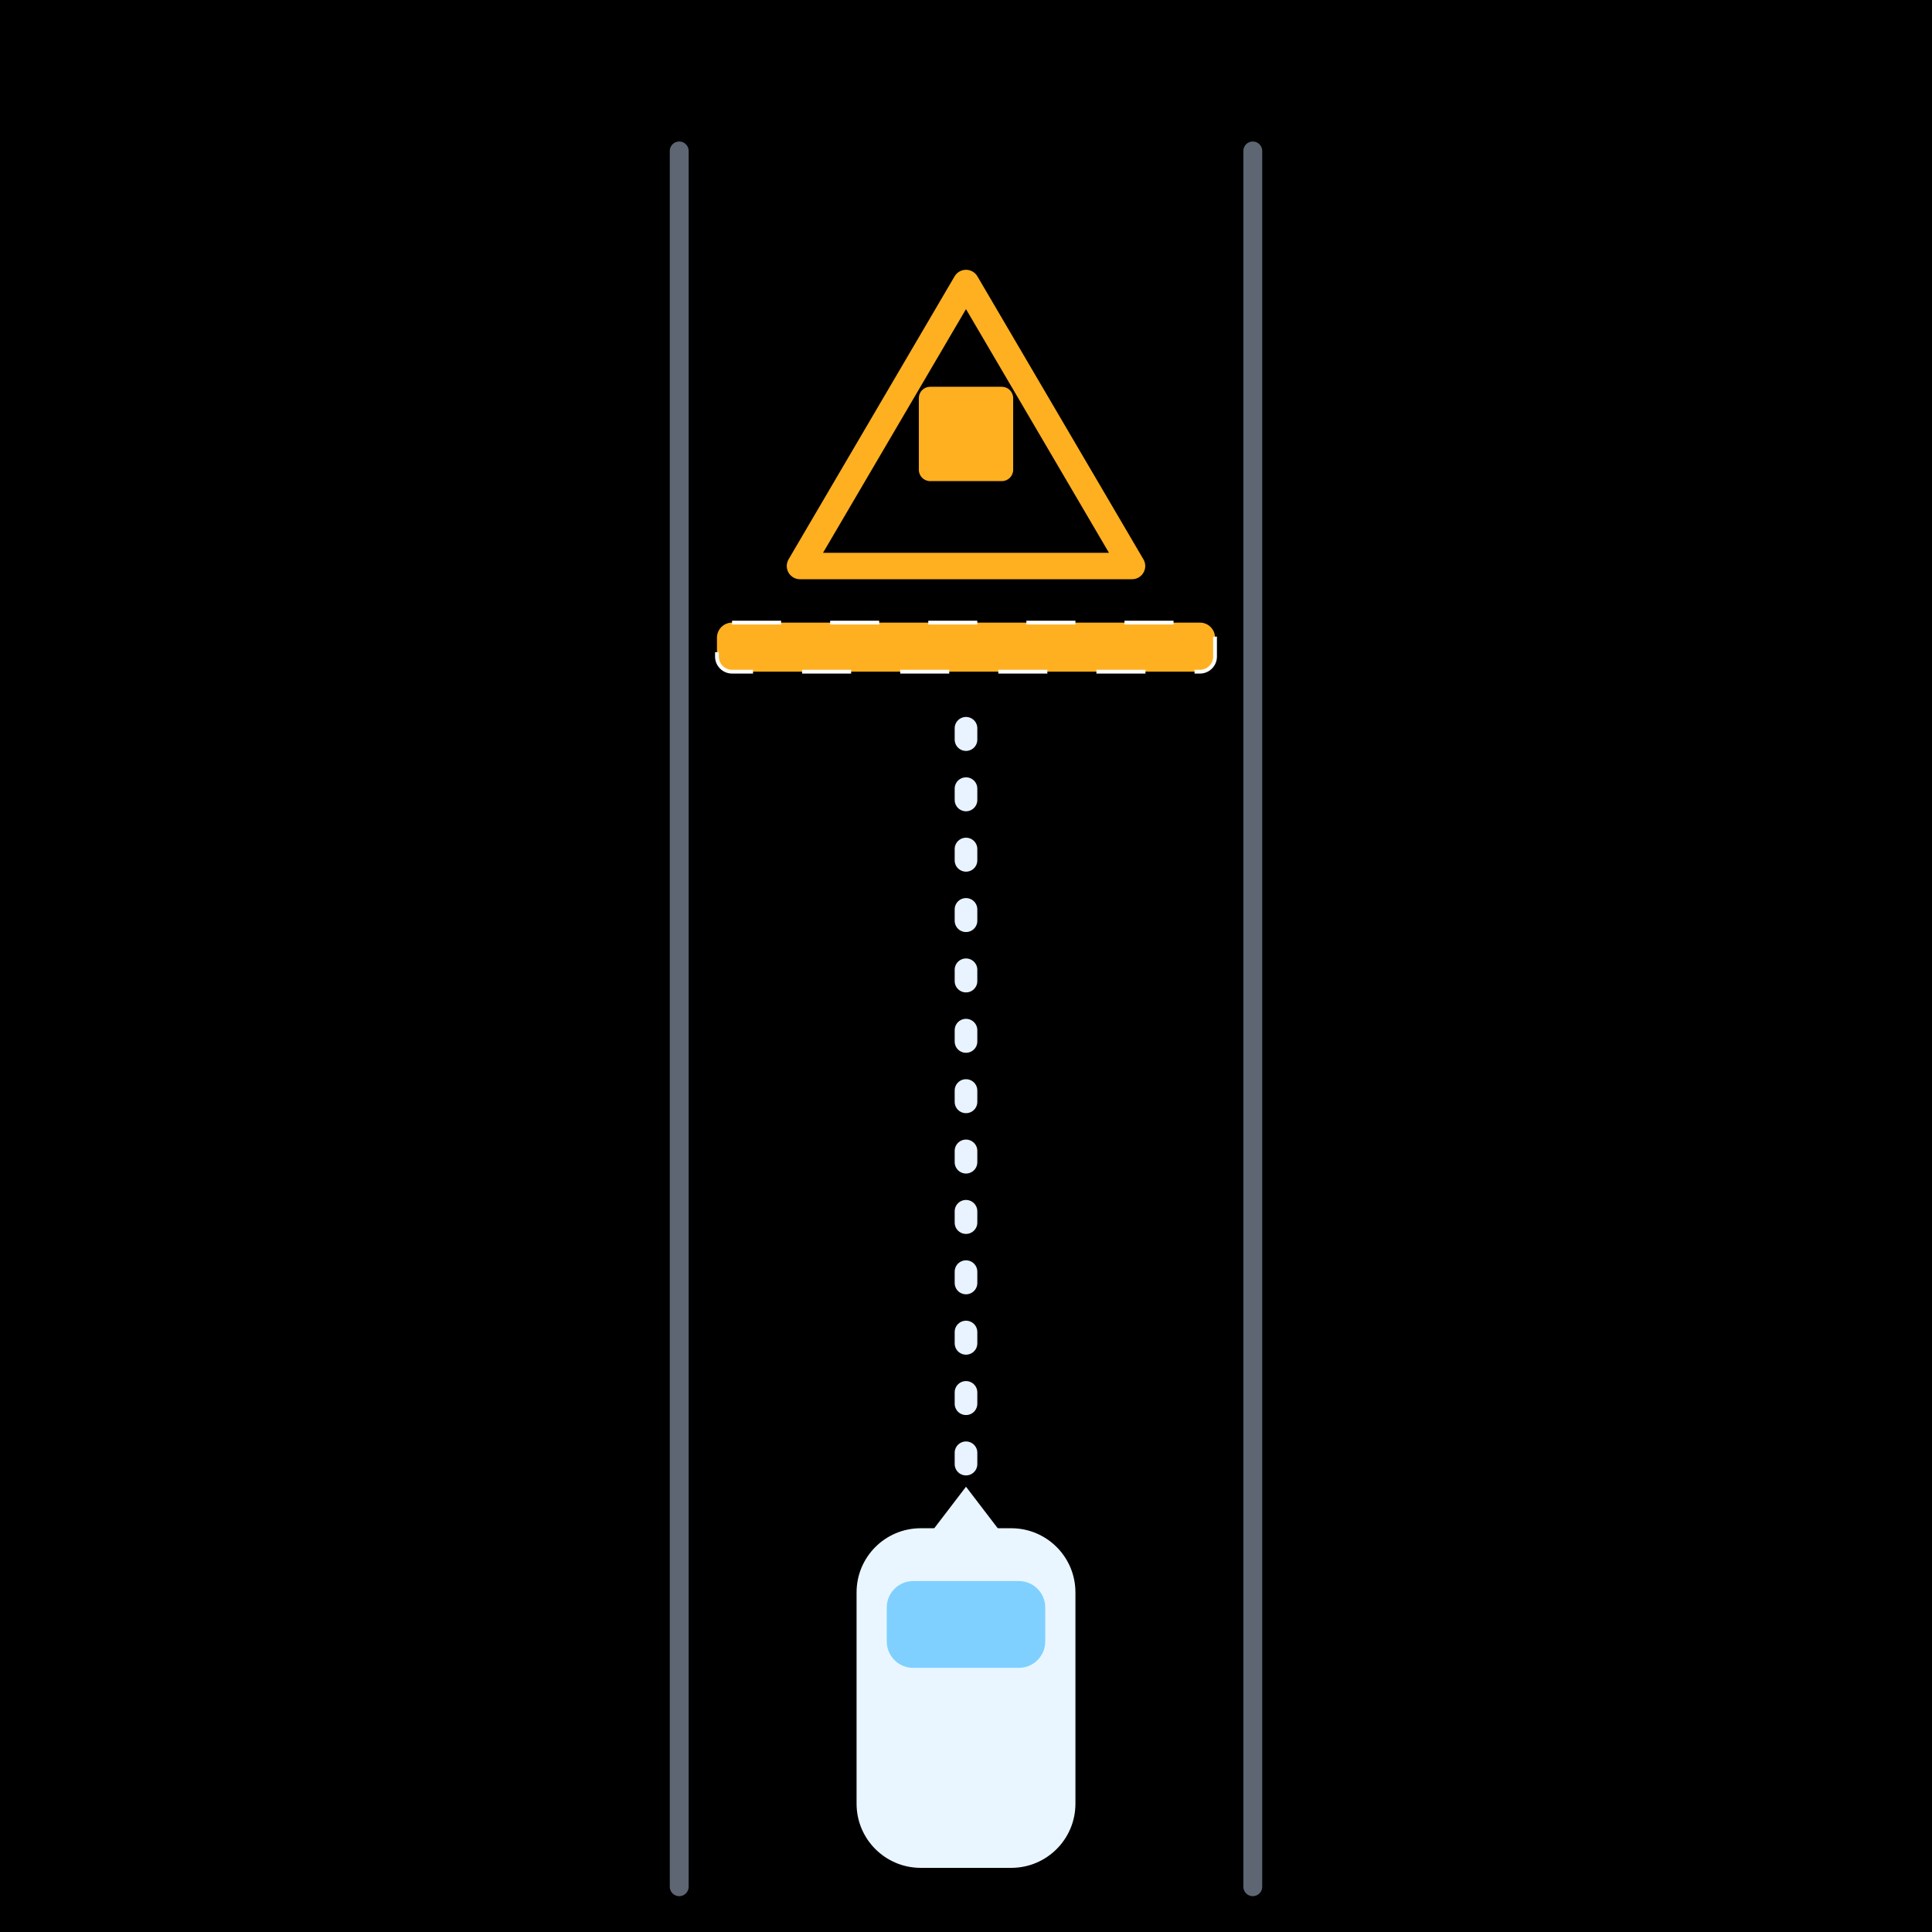
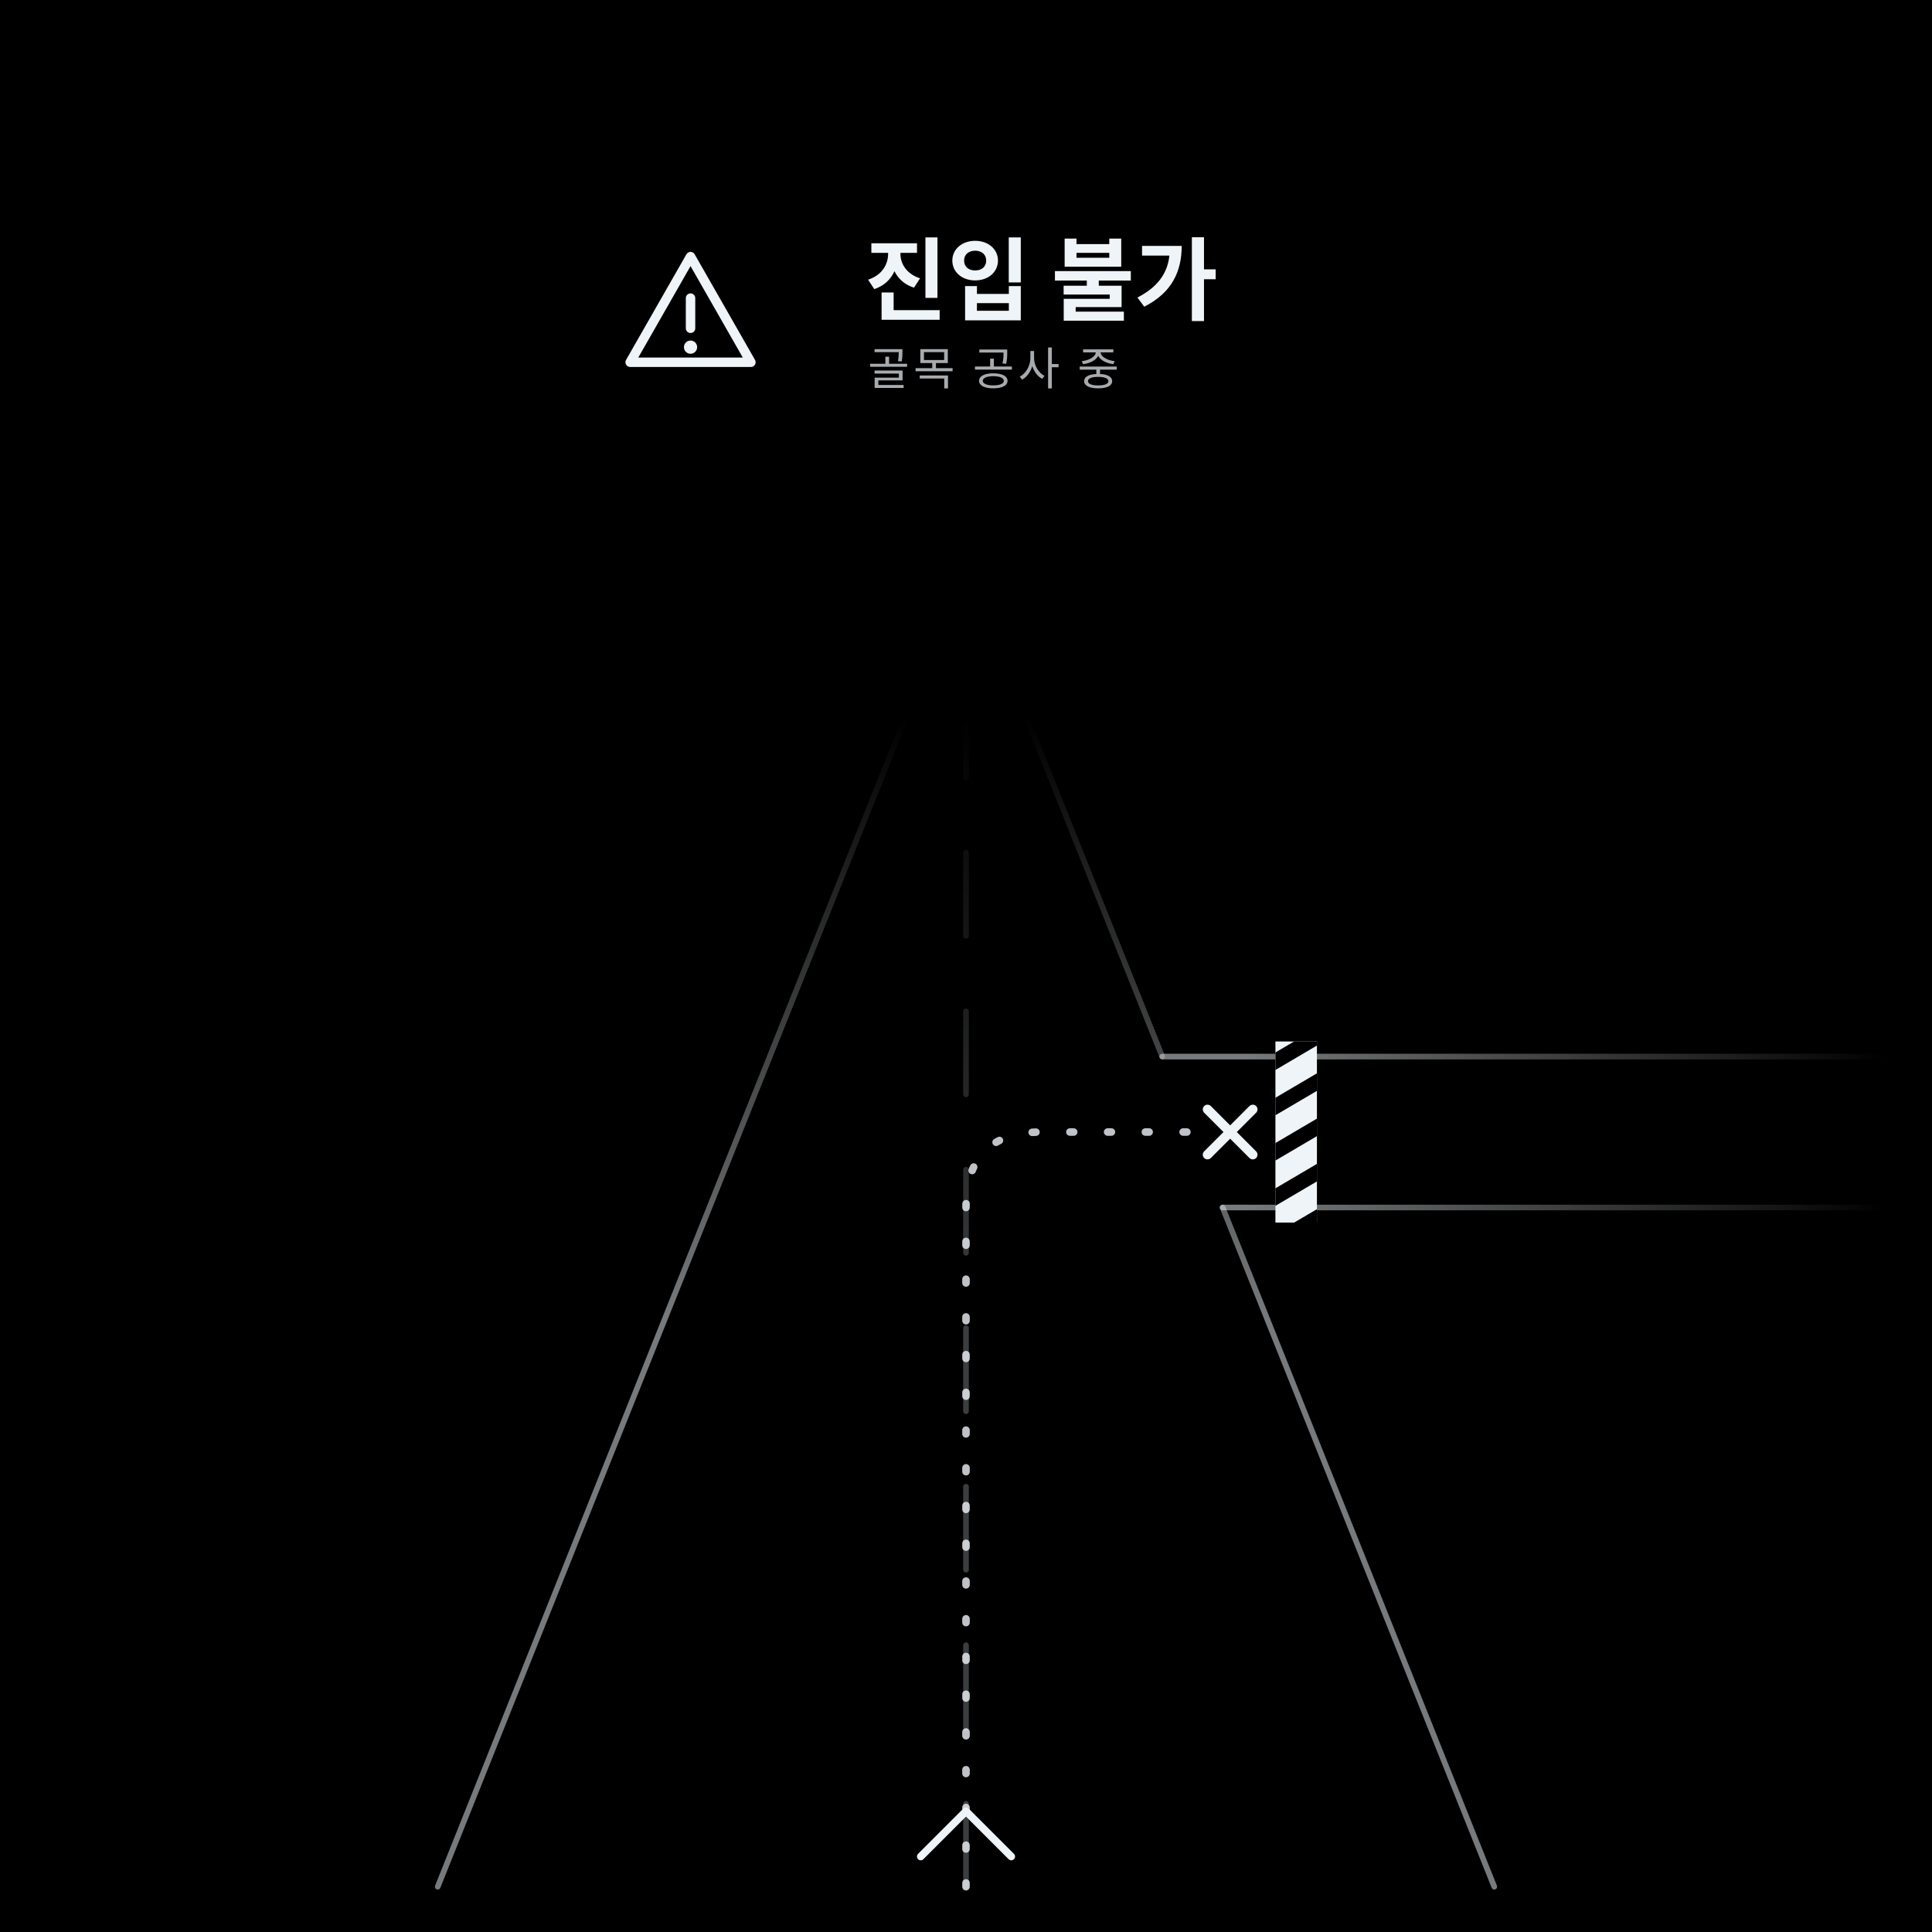
<svg xmlns="http://www.w3.org/2000/svg" width="1024" height="1024" viewBox="0 0 1024 1024">
+   <defs>
+     <linearGradient id="fadeV" gradientUnits="userSpaceOnUse" x1="0" y1="380" x2="0" y2="700">
+       <stop offset="0" stop-color="#fff" stop-opacity="0" />
+       <stop offset="1" stop-color="#fff" />
+     </linearGradient>
+     <linearGradient id="fadeH" gradientUnits="userSpaceOnUse" x1="660" y1="0" x2="1000" y2="0">
+       <stop offset="0" stop-color="#fff" />
+       <stop offset="1" stop-color="#fff" stop-opacity="0" />
+     </linearGradient>
+     <mask id="road">
+       <rect width="1024" height="1024" fill="url(#fadeV)" />
+     </mask>
+     <mask id="alley">
+       <rect width="1024" height="1024" fill="url(#fadeH)" />
+     </mask>
+     <clipPath id="bar">
+       <rect x="676" y="552" width="22" height="96" />
+     </clipPath>
+   </defs>
  <rect width="1024" height="1024" fill="#000" />
-   <g stroke="#5d6672" stroke-width="10" fill="none" stroke-linecap="round">
-     <path d="M360 1000 V80" />
-     <path d="M664 1000 V80" />
+   <g stroke="#eef4f8" stroke-opacity="0.5" stroke-width="3" fill="none" stroke-linecap="round">
+     <g mask="url(#road)">
+       <path d="M232 1000L480 380" />
+       <path d="M792 1000L648 640M616 560L544 380" />
+       <path d="M512 1000V380" stroke-opacity="0.25" stroke-dasharray="44 40" />
+     </g>
+     <g mask="url(#alley)">
+       <path d="M616 560H1000M648 640H1000" />
+     </g>
  </g>
-   <g>
-     <path d="M512 150 L600 300 H424 Z" fill="none" stroke="#ffb020" stroke-width="14" stroke-linejoin="round" />
-     <rect x="487" y="205" width="50" height="50" rx="6" fill="#ffb020" />
-     <rect x="380" y="330" width="264" height="26" rx="8" fill="#ffb020" />
-     <rect x="380" y="330" width="264" height="26" rx="8" fill="none" stroke="#fff" stroke-width="2" stroke-dasharray="26 26" />
+   <g clip-path="url(#bar)">
+     <rect x="676" y="552" width="22" height="96" fill="#eef4f8" />
+     <path d="M670 566l34-20M670 590l34-20M670 614l34-20M670 638l34-20M670 662l34-20" stroke="#000" stroke-width="8" />
  </g>
-   <path d="M512 840 V380" stroke="#e8f3ff" stroke-width="12" stroke-dasharray="6 26" stroke-linecap="round" fill="none" />
-   <g transform="translate(512 900)">
-     <rect x="-58" y="-90" width="116" height="180" rx="34" fill="#e9f6ff" />
-     <rect x="-42" y="-62" width="84" height="46" rx="14" fill="#7fd0ff" />
-     <path d="M0 -112 L26 -78 H-26 Z" fill="#e9f6ff" />
+   <g fill="none" stroke="#eef4f8" stroke-linecap="round" stroke-linejoin="round">
+     <path d="M512 1000V640Q512 600 552 600H632" stroke-width="4" stroke-dasharray="2 18" stroke-opacity="0.8" />
+     <path d="M640 588L664 612M664 588L640 612" stroke-width="5" />
+   </g>
+   <path d="M488 984L512 960L536 984" fill="none" stroke="#eef4f8" stroke-width="4" stroke-linecap="round" stroke-linejoin="round" />
+   <g transform="translate(366 170)" fill="none" stroke="#eef4f8" stroke-width="5" stroke-linecap="round" stroke-linejoin="round">
+     <path d="M0 -34L32 22H-32Z" />
+     <path d="M0 -12V4" />
+   </g>
+   <circle cx="366" cy="184" r="3.5" fill="#eef4f8" />
+   <g font-family="Pretendard, Apple SD Gothic Neo, Noto Sans KR, Malgun Gothic, Arial, sans-serif">
+     <text x="458" y="166" font-size="48" font-weight="600" fill="#eef4f8">진입 불가</text>
+     <text x="460" y="204" font-size="24" font-weight="500" letter-spacing="2" fill="#eef4f8" fill-opacity="0.7">골목 공사 중</text>
  </g>
</svg>
